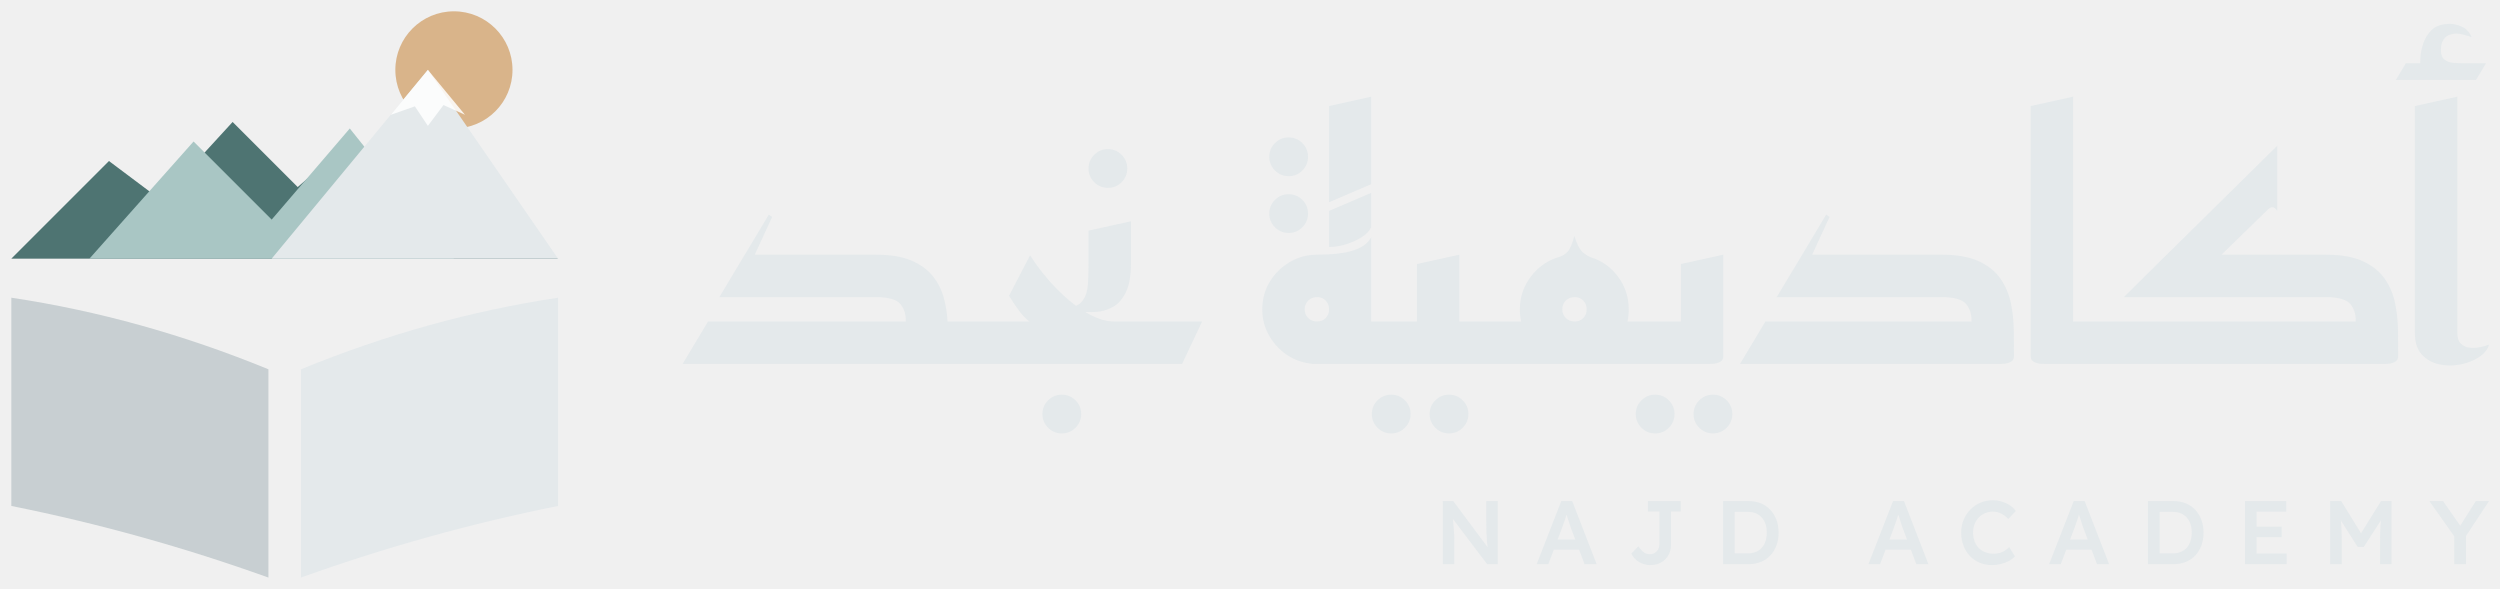
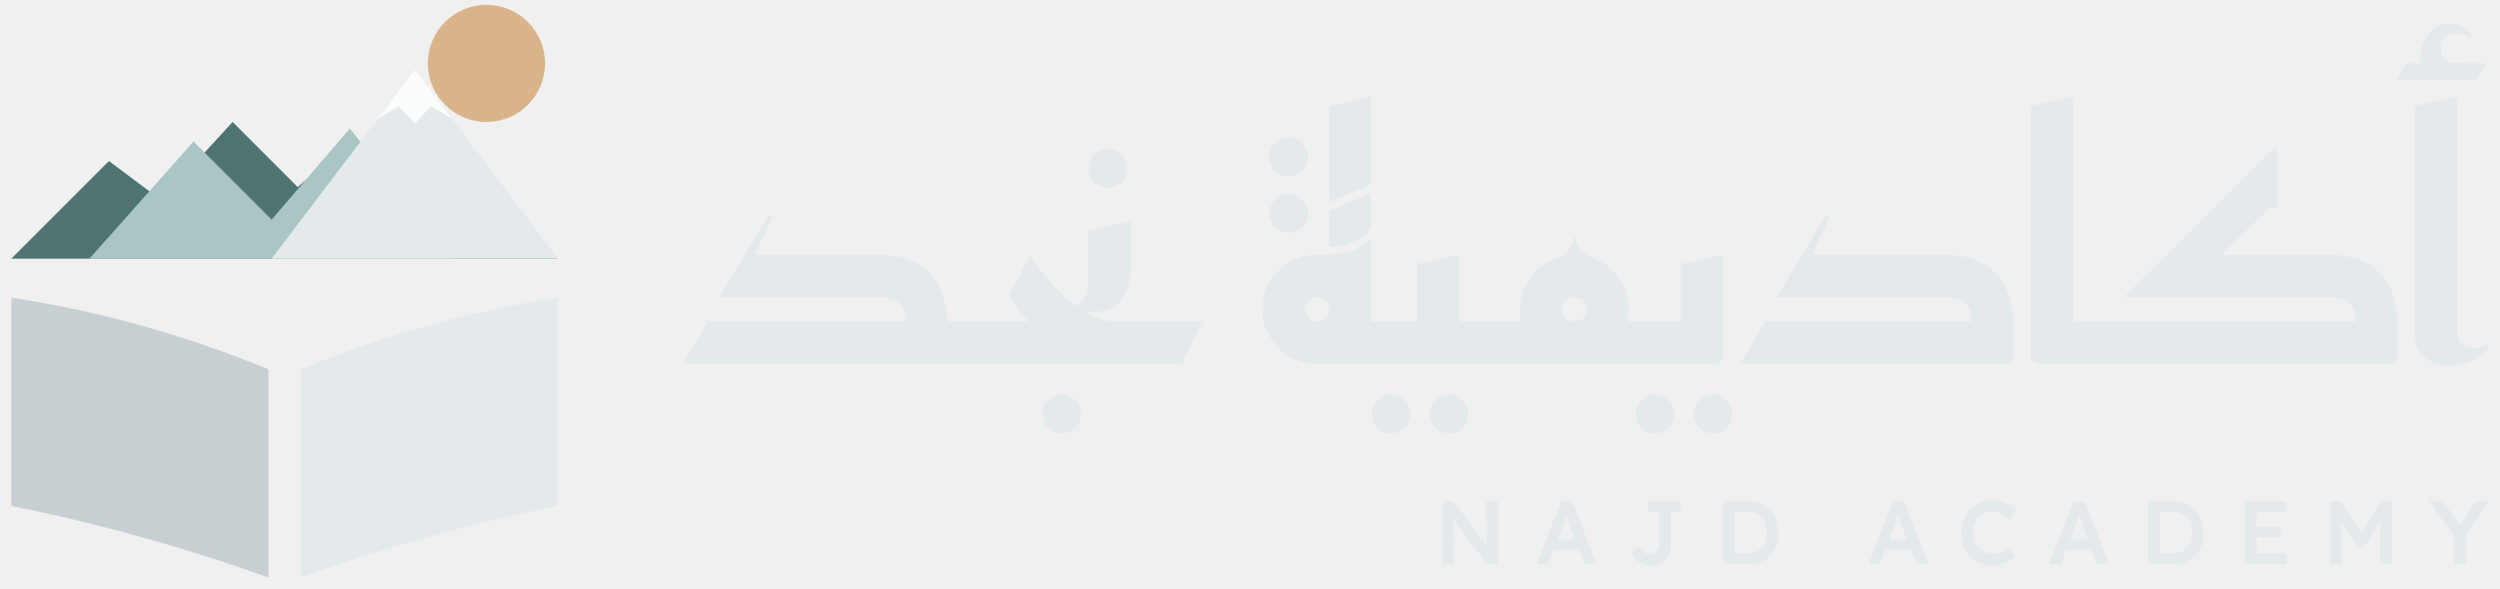
<svg xmlns="http://www.w3.org/2000/svg" width="883" height="208" viewBox="56 56 883 208">
  <g transform="translate(18.62 30.11) scale(2.2989)">
-     <circle cx="86" cy="22" r="9" fill="#D9B48A" />
+     <circle cx="91" cy="21" r="9" fill="#D9B48A" />
    <path d="M18 51 L33 36 L41 42 L52 30 L62 40 L70 33 L74 37 L102 51 Z" fill="#4E7472" />
    <path d="M30 51 L46 33 L58 45 L70 31 L86 51 Z" fill="#A9C6C4" />
-     <path d="M58 51 L82 22 L102 51 Z" fill="#E4E9EB" />
-     <path d="M82 22 L76.3 28.9 L80 27.6 L82 30.6 L84.4 27.4 L87.7 28.9 Z" fill="#fff" fill-opacity=".85" />
+     <path d="M58 51 L80 22 L102 51 Z" fill="#E4E9EB" />
+     <path d="M80 22 L74.31 29.5 L77.5 27.6 L80 30.2 L82.5 27.6 L85.69 29.5 Z" fill="#fff" fill-opacity=".85" />
    <path d="M57.5 100 Q38 93 18 89 V57 Q38 60 57.5 68 Z" fill="#C8CFD2" />
    <path d="M62.5 100 Q82 93 102 89 V57 Q82 60 62.5 68 Z" fill="#E4E9EB" />
  </g>
  <path transform="translate(294.15 184.54)" d="M2.95 0.0 11.918 -14.986H81.774Q81.892 -18.762 79.827 -21.181Q77.762 -23.6 71.154 -23.6H15.93L33.394 -52.746L34.574 -51.92L28.438 -38.586H71.154Q78.824 -38.586 83.603 -36.58Q88.382 -34.574 91.155 -31.211Q93.928 -27.848 95.108 -23.659Q96.288 -19.47 96.524 -14.986H110.92V0.0ZM136.88 24.544Q134.048 24.544 132.042 22.538Q130.036 20.532 130.036 17.7Q130.036 14.868 132.042 12.862Q134.048 10.856 136.88 10.856Q139.712 10.856 141.718 12.862Q143.724 14.868 143.724 17.7Q143.724 20.532 141.718 22.538Q139.712 24.544 136.88 24.544ZM106.2 0.0V-14.986H125.434Q123.546 -16.402 121.717 -18.88Q119.888 -21.358 118.236 -24.072L125.67 -38.35Q129.918 -31.742 135.169 -26.432Q140.42 -21.122 145.671 -18.054Q150.922 -14.986 155.288 -14.986H186.44L179.36 0.0ZM153.164 -62.186Q150.332 -62.186 148.326 -64.192Q146.32 -66.198 146.32 -69.03Q146.32 -71.862 148.326 -73.868Q150.332 -75.874 153.164 -75.874Q155.996 -75.874 158.002 -73.868Q160.008 -71.862 160.008 -69.03Q160.008 -66.198 158.002 -64.192Q155.996 -62.186 153.164 -62.186ZM138.06 -19.47Q142.544 -20.06 144.196 -22.302Q145.848 -24.544 146.084 -27.907Q146.32 -31.27 146.32 -35.4V-47.082L161.306 -50.386V-35.4Q161.306 -28.91 159.477 -25.252Q157.648 -21.594 154.816 -20.06Q151.984 -18.526 148.739 -18.349Q145.494 -18.172 142.662 -18.644Q139.83 -19.116 138.06 -19.47ZM217.002 -66.316Q214.17 -66.316 212.164 -68.322Q210.158 -70.328 210.158 -73.16Q210.158 -75.992 212.164 -77.998Q214.17 -80.004 217.002 -80.004Q219.834 -80.004 221.84 -77.998Q223.846 -75.992 223.846 -73.16Q223.846 -70.328 221.84 -68.322Q219.834 -66.316 217.002 -66.316ZM217.002 -46.256Q214.17 -46.256 212.164 -48.262Q210.158 -50.268 210.158 -53.1Q210.158 -55.932 212.164 -57.938Q214.17 -59.944 217.002 -59.944Q219.834 -59.944 221.84 -57.938Q223.846 -55.932 223.846 -53.1Q223.846 -50.268 221.84 -48.262Q219.834 -46.256 217.002 -46.256ZM225.144 0.0 232.814 -14.986H256.06V0.0ZM240.956 0.0V-23.6H246.148V0.0ZM231.28 -41.3V-54.044L246.148 -60.416V-48.262Q245.204 -46.256 242.726 -44.722Q240.248 -43.188 237.239 -42.244Q234.23 -41.3 231.28 -41.3ZM231.28 -57.112V-91.096L246.148 -94.4V-63.484ZM246.148 -19.234 227.032 -38.586Q228.566 -38.586 231.28 -38.704Q233.994 -38.822 236.944 -39.353Q239.894 -39.884 242.431 -41.182Q244.968 -42.48 246.148 -44.722ZM227.032 0.0Q221.722 0.0 217.356 -2.596Q212.99 -5.192 210.335 -9.617Q207.68 -14.042 207.68 -19.234Q207.68 -24.662 210.335 -29.028Q212.99 -33.394 217.415 -35.99Q221.84 -38.586 227.032 -38.586Q232.342 -38.586 236.649 -35.99Q240.956 -33.394 243.552 -29.028Q246.148 -24.662 246.148 -19.234Q246.148 -13.924 243.552 -9.558Q240.956 -5.192 236.649 -2.596Q232.342 0.0 227.032 0.0ZM227.032 -14.986Q228.92 -14.986 230.1 -16.225Q231.28 -17.464 231.28 -19.234Q231.28 -21.122 230.1 -22.361Q228.92 -23.6 227.032 -23.6Q225.144 -23.6 223.905 -22.361Q222.666 -21.122 222.666 -19.234Q222.666 -17.464 223.905 -16.225Q225.144 -14.986 227.032 -14.986ZM273.642 24.544Q270.81 24.544 268.804 22.538Q266.798 20.532 266.798 17.7Q266.798 14.868 268.804 12.862Q270.81 10.856 273.642 10.856Q276.474 10.856 278.48 12.862Q280.486 14.868 280.486 17.7Q280.486 20.532 278.48 22.538Q276.474 24.544 273.642 24.544ZM253.228 24.544Q250.396 24.544 248.39 22.538Q246.384 20.532 246.384 17.7Q246.384 14.868 248.39 12.862Q250.396 10.856 253.228 10.856Q256.06 10.856 258.066 12.862Q260.072 14.868 260.072 17.7Q260.072 20.532 258.066 22.538Q256.06 24.544 253.228 24.544ZM265.5 0.0V-14.986H291.46V0.0ZM251.34 0.0V-14.986H262.314V-35.282L277.3 -38.586V-2.714Q277.3 -1.298 276.12 -0.708Q274.94 -0.118 273.76 -0.059Q272.58 0.0 272.58 0.0ZM286.74 0.0V-14.986H310.34L318.01 0.0ZM318.01 0.0 325.68 -14.986H349.28V0.0ZM318.01 0.0Q312.7 0.0 308.334 -2.596Q303.968 -5.192 301.313 -9.558Q298.658 -13.924 298.658 -19.234Q298.658 -25.724 302.552 -30.857Q306.446 -35.99 312.464 -37.76Q314.234 -38.232 315.532 -39.648Q316.83 -41.064 317.892 -45.194Q319.308 -40.946 320.665 -39.648Q322.022 -38.35 323.792 -37.642Q329.574 -35.872 333.35 -30.798Q337.126 -25.724 337.126 -19.234Q337.126 -13.924 334.53 -9.558Q331.934 -5.192 327.627 -2.596Q323.32 0.0 318.01 0.0ZM318.01 -14.986Q319.898 -14.986 321.078 -16.225Q322.258 -17.464 322.258 -19.234Q322.258 -21.122 321.078 -22.361Q319.898 -23.6 318.01 -23.6Q316.122 -23.6 314.883 -22.361Q313.644 -21.122 313.644 -19.234Q313.644 -17.464 314.883 -16.225Q316.122 -14.986 318.01 -14.986ZM366.862 24.544Q364.03 24.544 362.024 22.538Q360.018 20.532 360.018 17.7Q360.018 14.868 362.024 12.862Q364.03 10.856 366.862 10.856Q369.694 10.856 371.7 12.862Q373.706 14.868 373.706 17.7Q373.706 20.532 371.7 22.538Q369.694 24.544 366.862 24.544ZM346.448 24.544Q343.616 24.544 341.61 22.538Q339.604 20.532 339.604 17.7Q339.604 14.868 341.61 12.862Q343.616 10.856 346.448 10.856Q349.28 10.856 351.286 12.862Q353.292 14.868 353.292 17.7Q353.292 20.532 351.286 22.538Q349.28 24.544 346.448 24.544ZM344.56 0.0V-14.986H355.534V-35.282L370.52 -38.586V-2.714Q370.52 -1.298 369.34 -0.708Q368.16 -0.118 366.98 -0.059Q365.8 0.0 365.8 0.0ZM376.42 0.0 385.388 -14.986H458.194Q458.312 -18.762 456.247 -21.181Q454.182 -23.6 447.574 -23.6H389.4L406.864 -52.746L408.044 -51.92L401.908 -38.586H447.574Q455.834 -38.586 460.849 -36.226Q465.864 -33.866 468.519 -29.972Q471.174 -26.078 472.118 -21.358Q473.062 -16.638 473.121 -11.8Q473.18 -6.962 473.18 -2.714Q473.18 -1.298 472 -0.708Q470.82 -0.118 469.64 -0.059Q468.46 0.0 468.46 0.0ZM483.8 0.0Q483.8 0.0 482.62 -0.059Q481.44 -0.118 480.26 -0.708Q479.08 -1.298 479.08 -2.714V-91.096L494.066 -94.4V-14.986H505.04V0.0ZM495.6 0.0 504.568 -14.986H593.894Q594.012 -18.762 591.947 -21.181Q589.882 -23.6 583.274 -23.6H512.002L527.106 -38.586H583.274Q591.534 -38.586 596.549 -36.226Q601.564 -33.866 604.219 -29.972Q606.874 -26.078 607.818 -21.358Q608.762 -16.638 608.821 -11.8Q608.88 -6.962 608.88 -2.714Q608.88 -1.298 607.7 -0.708Q606.52 -0.118 605.34 -0.059Q604.16 0.0 604.16 0.0ZM532.652 -25.134 524.392 -35.872 566.164 -77.054V-54.044Q565.338 -55.342 564.512 -55.342Q563.686 -55.342 562.978 -54.634ZM616.668 -101.362V-105.256Q616.668 -107.498 616.786 -108.855Q616.904 -110.212 617.376 -111.982Q618.32 -115.522 620.562 -117.823Q622.804 -120.124 627.406 -120.124Q629.058 -120.124 631.359 -119.121Q633.66 -118.118 634.84 -115.404Q634.132 -115.758 631.772 -116.348Q629.412 -116.938 627.76 -116.466Q625.872 -115.994 625.046 -114.755Q624.22 -113.516 624.102 -112.395Q623.984 -111.274 623.984 -110.802Q623.984 -108.442 625.223 -107.498Q626.462 -106.554 628.173 -106.377Q629.884 -106.2 631.3 -106.2H634.368L634.486 -101.362ZM608.054 -100.3 611.594 -106.2H639.914L636.374 -100.3ZM640.976 -6.844Q640.268 -4.248 637.377 -2.36Q634.486 -0.472 630.651 0.236Q626.816 0.944 623.217 0.118Q619.618 -0.708 617.199 -3.363Q614.78 -6.018 614.78 -10.974V-91.096L629.766 -94.4V-10.974Q629.766 -8.378 631.064 -7.139Q632.362 -5.9 634.25 -5.723Q636.138 -5.546 638.026 -5.959Q639.914 -6.372 640.976 -6.844Z" fill="#E4E9EB" />
  <path transform="translate(562.59 255.27)" d="M2.995 0.0V-22.302H6.691L19.689 -4.843L18.989 -4.683Q18.766 -6.149 18.622 -7.806Q18.479 -9.462 18.415 -11.406Q18.351 -13.349 18.351 -15.643V-22.302H22.429V0.0H18.67L5.671 -17.173L6.436 -17.396Q6.659 -15.134 6.786 -13.684Q6.914 -12.234 6.977 -11.31Q7.041 -10.386 7.057 -9.781Q7.073 -9.176 7.073 -8.634V0.0ZM36.161 0.0 44.859 -22.302H48.714L57.348 0.0H53.079L48.268 -12.744Q48.14 -13.094 47.87 -13.923Q47.599 -14.751 47.28 -15.739Q46.962 -16.727 46.691 -17.555Q46.42 -18.383 46.324 -18.797L47.121 -18.829Q46.93 -18.192 46.675 -17.38Q46.42 -16.567 46.133 -15.707Q45.847 -14.847 45.56 -14.05Q45.273 -13.254 45.05 -12.617L40.271 0.0ZM40.112 -5.129 41.514 -8.698H51.677L53.238 -5.129ZM76.305 0.319Q75.19 0.319 74.17 0.032Q73.151 -0.255 72.29 -0.781Q71.43 -1.306 70.745 -2.055Q70.06 -2.804 69.582 -3.728L72.067 -6.308Q72.896 -5.193 73.533 -4.588Q74.17 -3.983 74.775 -3.759Q75.381 -3.536 76.114 -3.536Q77.133 -3.536 77.914 -4.014Q78.694 -4.492 79.108 -5.321Q79.523 -6.149 79.523 -7.2V-18.606H75.444V-22.302H87.042V-18.606H83.601V-6.786Q83.601 -5.225 83.059 -3.935Q82.517 -2.644 81.546 -1.689Q80.574 -0.733 79.236 -0.207Q77.898 0.319 76.305 0.319ZM101.984 0.0V-22.302H110.937Q113.358 -22.302 115.317 -21.506Q117.277 -20.709 118.679 -19.212Q120.08 -17.714 120.845 -15.675Q121.61 -13.636 121.61 -11.151Q121.61 -8.666 120.845 -6.611Q120.08 -4.556 118.694 -3.074Q117.309 -1.593 115.333 -0.797Q113.358 0.0 110.937 0.0ZM106.094 -3.218 105.807 -3.823H110.777Q112.338 -3.823 113.581 -4.333Q114.823 -4.843 115.668 -5.783Q116.512 -6.722 116.974 -8.092Q117.436 -9.462 117.436 -11.151Q117.436 -12.84 116.974 -14.194Q116.512 -15.548 115.652 -16.503Q114.792 -17.459 113.565 -17.969Q112.338 -18.479 110.777 -18.479H105.711L106.094 -19.02ZM153.342 0.0 162.04 -22.302H165.895L174.529 0.0H170.26L165.449 -12.744Q165.322 -13.094 165.051 -13.923Q164.78 -14.751 164.461 -15.739Q164.143 -16.727 163.872 -17.555Q163.601 -18.383 163.506 -18.797L164.302 -18.829Q164.111 -18.192 163.856 -17.38Q163.601 -16.567 163.314 -15.707Q163.028 -14.847 162.741 -14.05Q162.454 -13.254 162.231 -12.617L157.452 0.0ZM157.293 -5.129 158.695 -8.698H168.858L170.419 -5.129ZM197.054 0.319Q194.665 0.319 192.657 -0.51Q190.65 -1.338 189.185 -2.883Q187.719 -4.429 186.907 -6.547Q186.094 -8.666 186.094 -11.183Q186.094 -13.604 186.954 -15.675Q187.815 -17.746 189.344 -19.307Q190.873 -20.868 192.912 -21.729Q194.951 -22.589 197.309 -22.589Q198.934 -22.589 200.463 -22.111Q201.992 -21.633 203.283 -20.789Q204.573 -19.944 205.401 -18.797L202.757 -15.962Q201.515 -17.236 200.16 -17.905Q198.806 -18.574 197.309 -18.574Q195.843 -18.574 194.553 -18.033Q193.263 -17.491 192.323 -16.503Q191.383 -15.516 190.841 -14.162Q190.3 -12.808 190.3 -11.151Q190.3 -9.462 190.825 -8.077Q191.351 -6.691 192.323 -5.703Q193.295 -4.715 194.649 -4.206Q196.003 -3.696 197.659 -3.696Q198.679 -3.696 199.667 -3.967Q200.654 -4.237 201.515 -4.779Q202.375 -5.321 203.044 -6.022L205.083 -2.74Q204.318 -1.88 203.044 -1.179Q201.769 -0.478 200.208 -0.08Q198.647 0.319 197.054 0.319ZM217.158 0.0 225.856 -22.302H229.711L238.345 0.0H234.075L229.265 -12.744Q229.137 -13.094 228.866 -13.923Q228.596 -14.751 228.277 -15.739Q227.958 -16.727 227.687 -17.555Q227.417 -18.383 227.321 -18.797L228.118 -18.829Q227.926 -18.192 227.672 -17.38Q227.417 -16.567 227.13 -15.707Q226.843 -14.847 226.556 -14.05Q226.27 -13.254 226.047 -12.617L221.268 0.0ZM221.108 -5.129 222.51 -8.698H232.674L234.235 -5.129ZM252.076 0.0V-22.302H261.029Q263.45 -22.302 265.41 -21.506Q267.369 -20.709 268.771 -19.212Q270.173 -17.714 270.937 -15.675Q271.702 -13.636 271.702 -11.151Q271.702 -8.666 270.937 -6.611Q270.173 -4.556 268.787 -3.074Q267.401 -1.593 265.426 -0.797Q263.45 0.0 261.029 0.0ZM256.186 -3.218 255.9 -3.823H260.87Q262.431 -3.823 263.673 -4.333Q264.916 -4.843 265.76 -5.783Q266.604 -6.722 267.066 -8.092Q267.528 -9.462 267.528 -11.151Q267.528 -12.84 267.066 -14.194Q266.604 -15.548 265.744 -16.503Q264.884 -17.459 263.657 -17.969Q262.431 -18.479 260.87 -18.479H255.804L256.186 -19.02ZM286.358 0.0V-22.302H300.918V-18.543H290.436V-3.759H301.045V0.0ZM288.269 -9.558V-13.254H299.293V-9.558ZM316.434 0.0V-22.302H320.32L328.445 -9.112L326.215 -9.144L334.403 -22.302H338.098V0.0H334.052V-8.347Q334.052 -11.247 334.195 -13.556Q334.339 -15.866 334.689 -18.128L335.199 -16.79L328.285 -6.085H326.151L319.428 -16.663L319.874 -18.128Q320.225 -15.994 320.368 -13.732Q320.512 -11.47 320.512 -8.347V0.0ZM360.241 0.0V-11.119L360.464 -9.558L351.448 -22.302H356.29L363.14 -12.457L361.707 -12.553L367.887 -22.302H372.539L363.905 -9.208L364.383 -11.374V0.0Z" fill="#E4E9EB" />
</svg>
